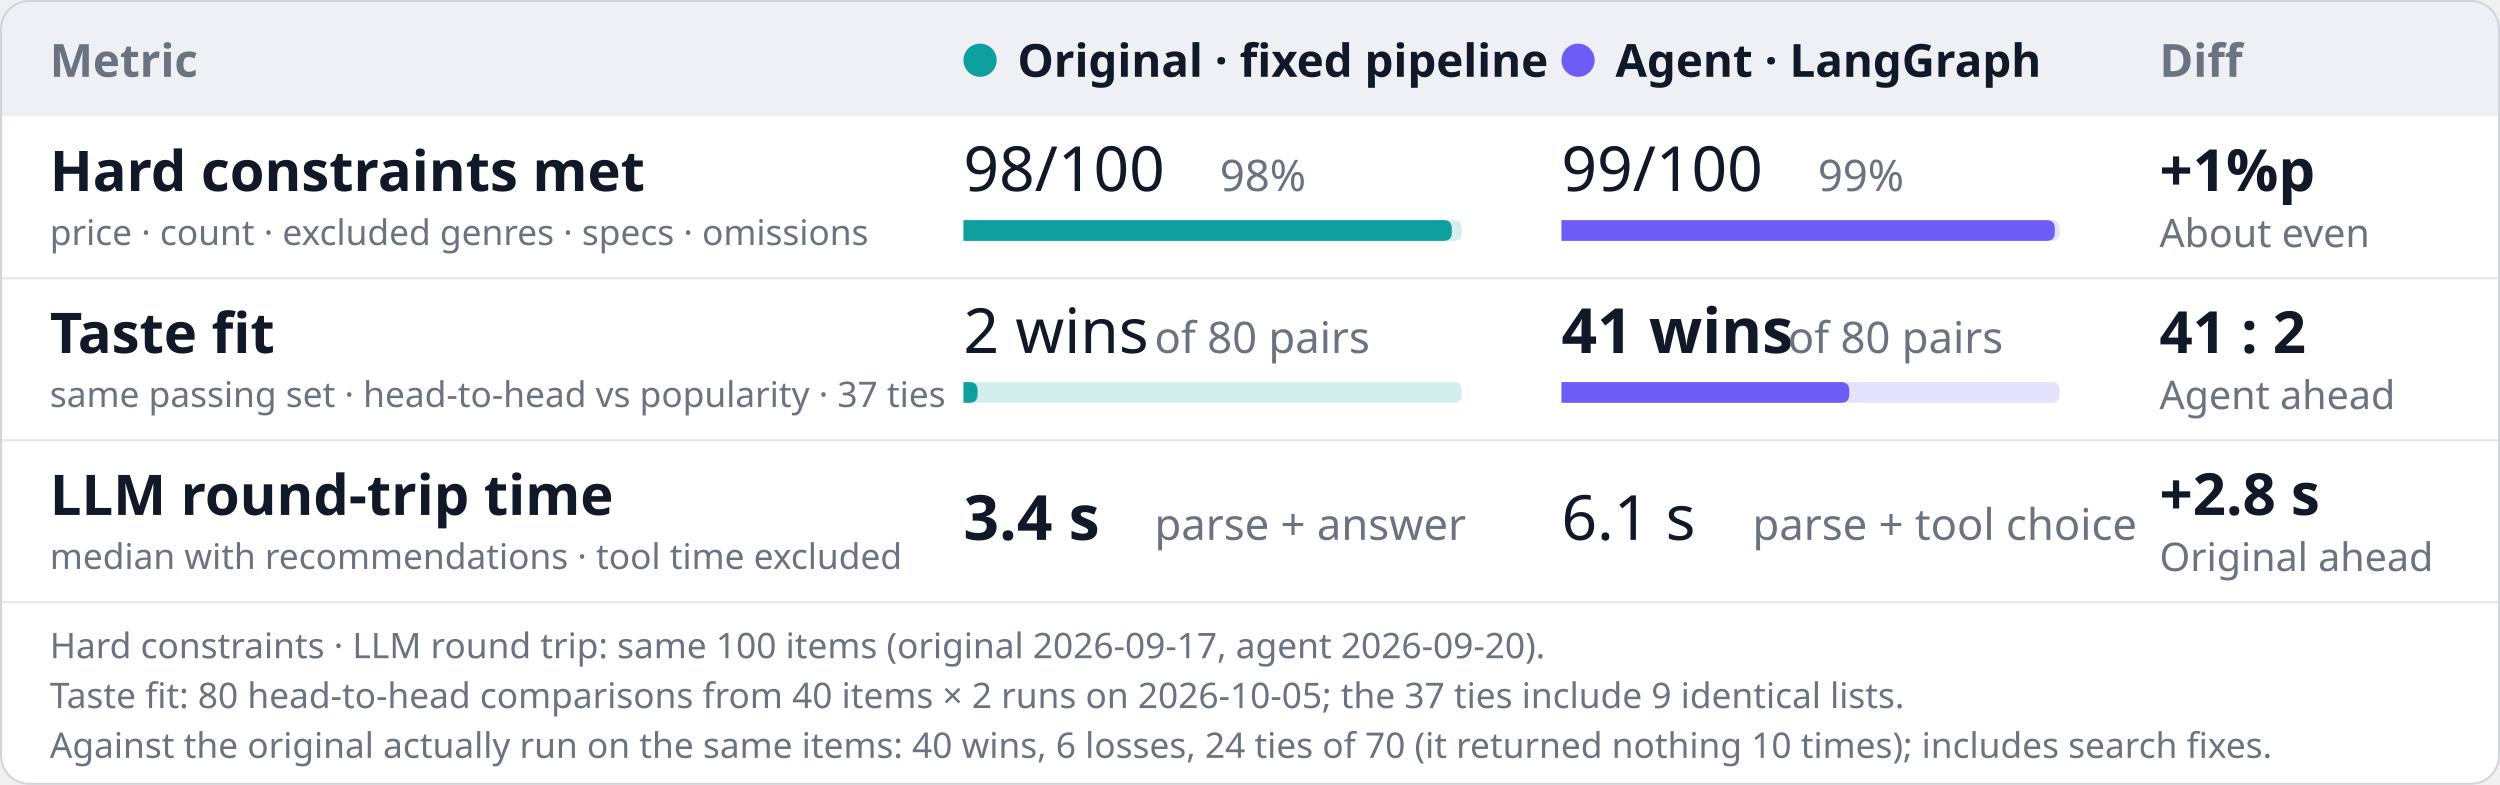
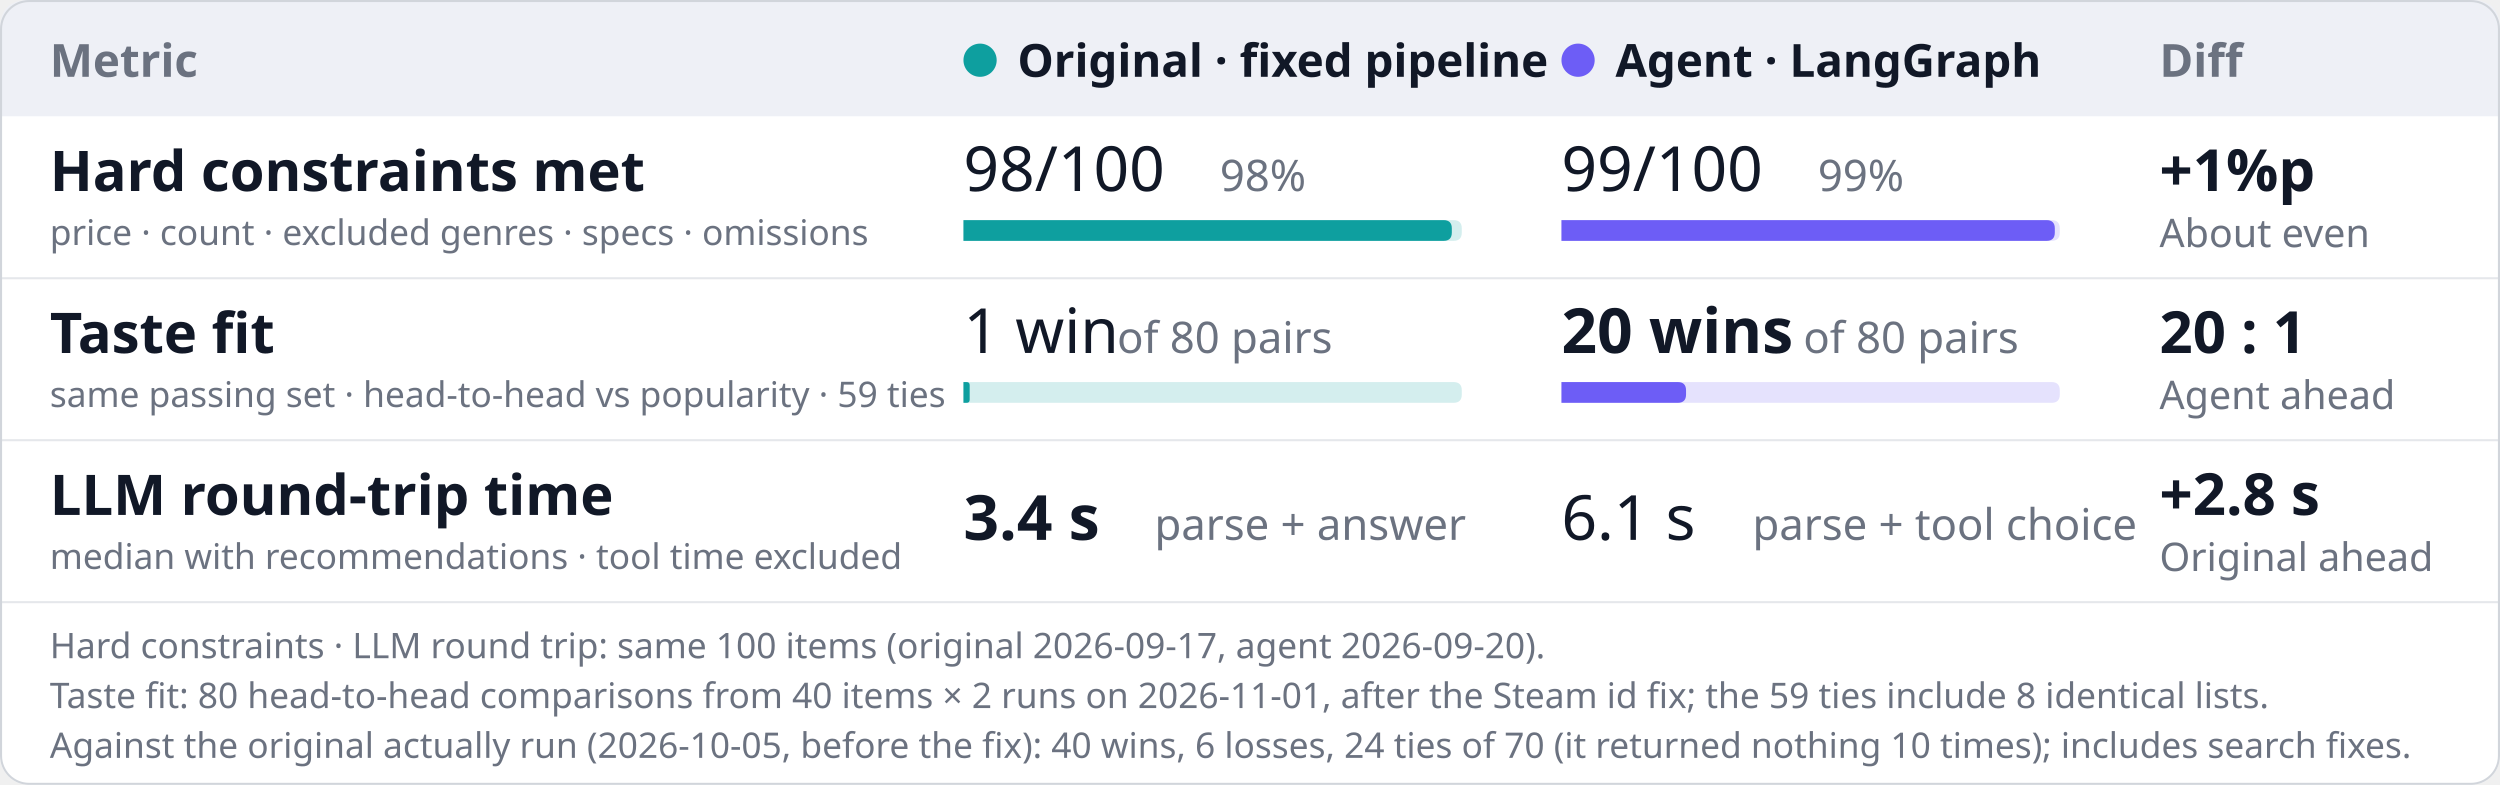
<svg xmlns="http://www.w3.org/2000/svg" width="1204" height="378" viewBox="56 172 1204 378" font-family="Apple SD Gothic Neo, Pretendard, Noto Sans KR, sans-serif">
  <rect x="56" y="172" width="1204" height="378" rx="14" fill="white" />
  <path d="M56 228 V186 Q56 172 70 172 H1246 Q1260 172 1260 186 V228 Z" fill="#EEF0F6" />
  <text x="80" y="209" font-size="22" fill="#6B7280" font-weight="600" text-anchor="start">Metric</text>
  <circle cx="528" cy="201" r="8" fill="#0E9F9F" />
  <text x="546" y="209" font-size="22" fill="#111827" font-weight="600" text-anchor="start">Original · fixed pipeline</text>
  <circle cx="816" cy="201" r="8" fill="#6D5DF6" />
  <text x="834" y="209" font-size="22" fill="#111827" font-weight="600" text-anchor="start">Agent · LangGraph</text>
  <text x="1096" y="209" font-size="22" fill="#6B7280" font-weight="600" text-anchor="start">Diff</text>
  <text x="80" y="264" font-size="27" fill="#111827" font-weight="600" text-anchor="start">Hard constraints met</text>
  <text x="80" y="290" font-size="17" fill="#6B7280" font-weight="400" text-anchor="start">price · count · excluded genres · specs · omissions</text>
  <text x="520" y="264" font-size="30" fill="#111827" font-weight="500" text-anchor="start">98/100</text>
  <text x="643.5" y="264" font-size="21" fill="#6B7280" font-weight="400" text-anchor="start">98%</text>
  <path d="M520 278 H756 Q760 278 760 282 V284 Q760 288 756 288 H520 Z" fill="#D4EEEE" />
  <path d="M520 278 H751.2 Q755.2 278 755.2 282 V284 Q755.2 288 751.2 288 H520 Z" fill="#0E9F9F" />
  <text x="808" y="264" font-size="30" fill="#111827" font-weight="500" text-anchor="start">99/100</text>
  <text x="931.5" y="264" font-size="21" fill="#6B7280" font-weight="400" text-anchor="start">99%</text>
  <path d="M808 278 H1044 Q1048 278 1048 282 V284 Q1048 288 1044 288 H808 Z" fill="#E5E2FD" />
  <path d="M808 278 H1041.6 Q1045.6 278 1045.6 282 V284 Q1045.6 288 1041.6 288 H808 Z" fill="#6D5DF6" />
  <text x="1096" y="264" font-size="28" fill="#111827" font-weight="700" text-anchor="start">+1%p</text>
  <text x="1096" y="291" font-size="19" fill="#6B7280" font-weight="400" text-anchor="start">About even</text>
  <line x1="56" y1="306" x2="1260" y2="306" stroke="#E5E7EB" />
  <text x="80" y="342" font-size="27" fill="#111827" font-weight="600" text-anchor="start">Taste fit</text>
-   <text x="80" y="368" font-size="17" fill="#6B7280" font-weight="400" text-anchor="start">same passing set · head-to-head vs popularity · 37 ties</text>
-   <text x="520" y="342" font-size="30" fill="#111827" font-weight="500" text-anchor="start">2 wins</text>
-   <text x="612" y="342" font-size="21" fill="#6B7280" font-weight="400" text-anchor="start">of 80 pairs</text>
+   <text x="80" y="368" font-size="17" fill="#6B7280" font-weight="400" text-anchor="start">same passing set · head-to-head vs popularity · 59 ties</text>
+   <text x="520" y="342" font-size="30" fill="#111827" font-weight="500" text-anchor="start">1 win</text>
+   <text x="594" y="342" font-size="21" fill="#6B7280" font-weight="400" text-anchor="start">of 80 pairs</text>
  <path d="M520 356 H756 Q760 356 760 360 V362 Q760 366 756 366 H520 Z" fill="#D4EEEE" />
-   <path d="M520 356 H522.8 Q526.8 356 526.8 360 V362 Q526.8 366 522.8 366 H520 Z" fill="#0E9F9F" />
-   <text x="808" y="342" font-size="30" fill="#111827" font-weight="700" text-anchor="start">41 wins</text>
-   <text x="917" y="342" font-size="21" fill="#6B7280" font-weight="400" text-anchor="start">of 80 pairs</text>
+   <path d="M520 356 H521.5 Q523 356 523 357.5 V364.5 Q523 366 521.5 366 H520 Z" fill="#0E9F9F" />
+   <text x="808" y="342" font-size="30" fill="#111827" font-weight="700" text-anchor="start">20 wins</text>
+   <text x="924.5" y="342" font-size="21" fill="#6B7280" font-weight="400" text-anchor="start">of 80 pairs</text>
  <path d="M808 356 H1044 Q1048 356 1048 360 V362 Q1048 366 1044 366 H808 Z" fill="#E5E2FD" />
-   <path d="M808 356 H942.6 Q946.6 356 946.6 360 V362 Q946.6 366 942.6 366 H808 Z" fill="#6D5DF6" />
-   <text x="1096" y="342" font-size="28" fill="#111827" font-weight="700" text-anchor="start">41 : 2</text>
+   <path d="M808 356 H864 Q868 356 868 360 V362 Q868 366 864 366 H808 Z" fill="#6D5DF6" />
+   <text x="1096" y="342" font-size="28" fill="#111827" font-weight="700" text-anchor="start">20 : 1</text>
  <text x="1096" y="369" font-size="19" fill="#6B7280" font-weight="400" text-anchor="start">Agent ahead</text>
  <line x1="56" y1="384" x2="1260" y2="384" stroke="#E5E7EB" />
  <text x="80" y="420" font-size="27" fill="#111827" font-weight="600" text-anchor="start">LLM round-trip time</text>
  <text x="80" y="446" font-size="17" fill="#6B7280" font-weight="400" text-anchor="start">median with recommendations · tool time excluded</text>
  <text x="520" y="432" font-size="30" fill="#111827" font-weight="700" text-anchor="start">3.4 s</text>
  <text x="612" y="432" font-size="21" fill="#6B7280" font-weight="400" text-anchor="start">parse + answer</text>
  <text x="808" y="432" font-size="30" fill="#111827" font-weight="500" text-anchor="start">6.1 s</text>
  <text x="900" y="432" font-size="21" fill="#6B7280" font-weight="400" text-anchor="start">parse + tool choice</text>
  <text x="1096" y="420" font-size="28" fill="#111827" font-weight="700" text-anchor="start">+2.8 s</text>
  <text x="1096" y="447" font-size="19" fill="#6B7280" font-weight="400" text-anchor="start">Original ahead</text>
  <line x1="56" y1="462" x2="1260" y2="462" stroke="#E5E7EB" />
  <text x="80" y="489" font-size="17" fill="#6B7280" font-weight="400" text-anchor="start">Hard constraints · LLM round trip: same 100 items (original 2026-09-17, agent 2026-09-20).</text>
-   <text x="80" y="513" font-size="17" fill="#6B7280" font-weight="400" text-anchor="start">Taste fit: 80 head-to-head comparisons from 40 items × 2 runs on 2026-10-05; the 37 ties include 9 identical lists.</text>
-   <text x="80" y="537" font-size="17" fill="#6B7280" font-weight="400" text-anchor="start">Against the original actually run on the same items: 40 wins, 6 losses, 24 ties of 70 (it returned nothing 10 times); includes search fixes.</text>
+   <text x="80" y="513" font-size="17" fill="#6B7280" font-weight="400" text-anchor="start">Taste fit: 80 head-to-head comparisons from 40 items × 2 runs on 2026-11-01, after the Steam id fix; the 59 ties include 8 identical lists.</text>
+   <text x="80" y="537" font-size="17" fill="#6B7280" font-weight="400" text-anchor="start">Against the original actually run (2026-10-05, before the fix): 40 wins, 6 losses, 24 ties of 70 (it returned nothing 10 times); includes search fixes.</text>
  <rect x="56.5" y="172.5" width="1203" height="377" rx="13.5" fill="none" stroke="#D1D5DB" />
</svg>
